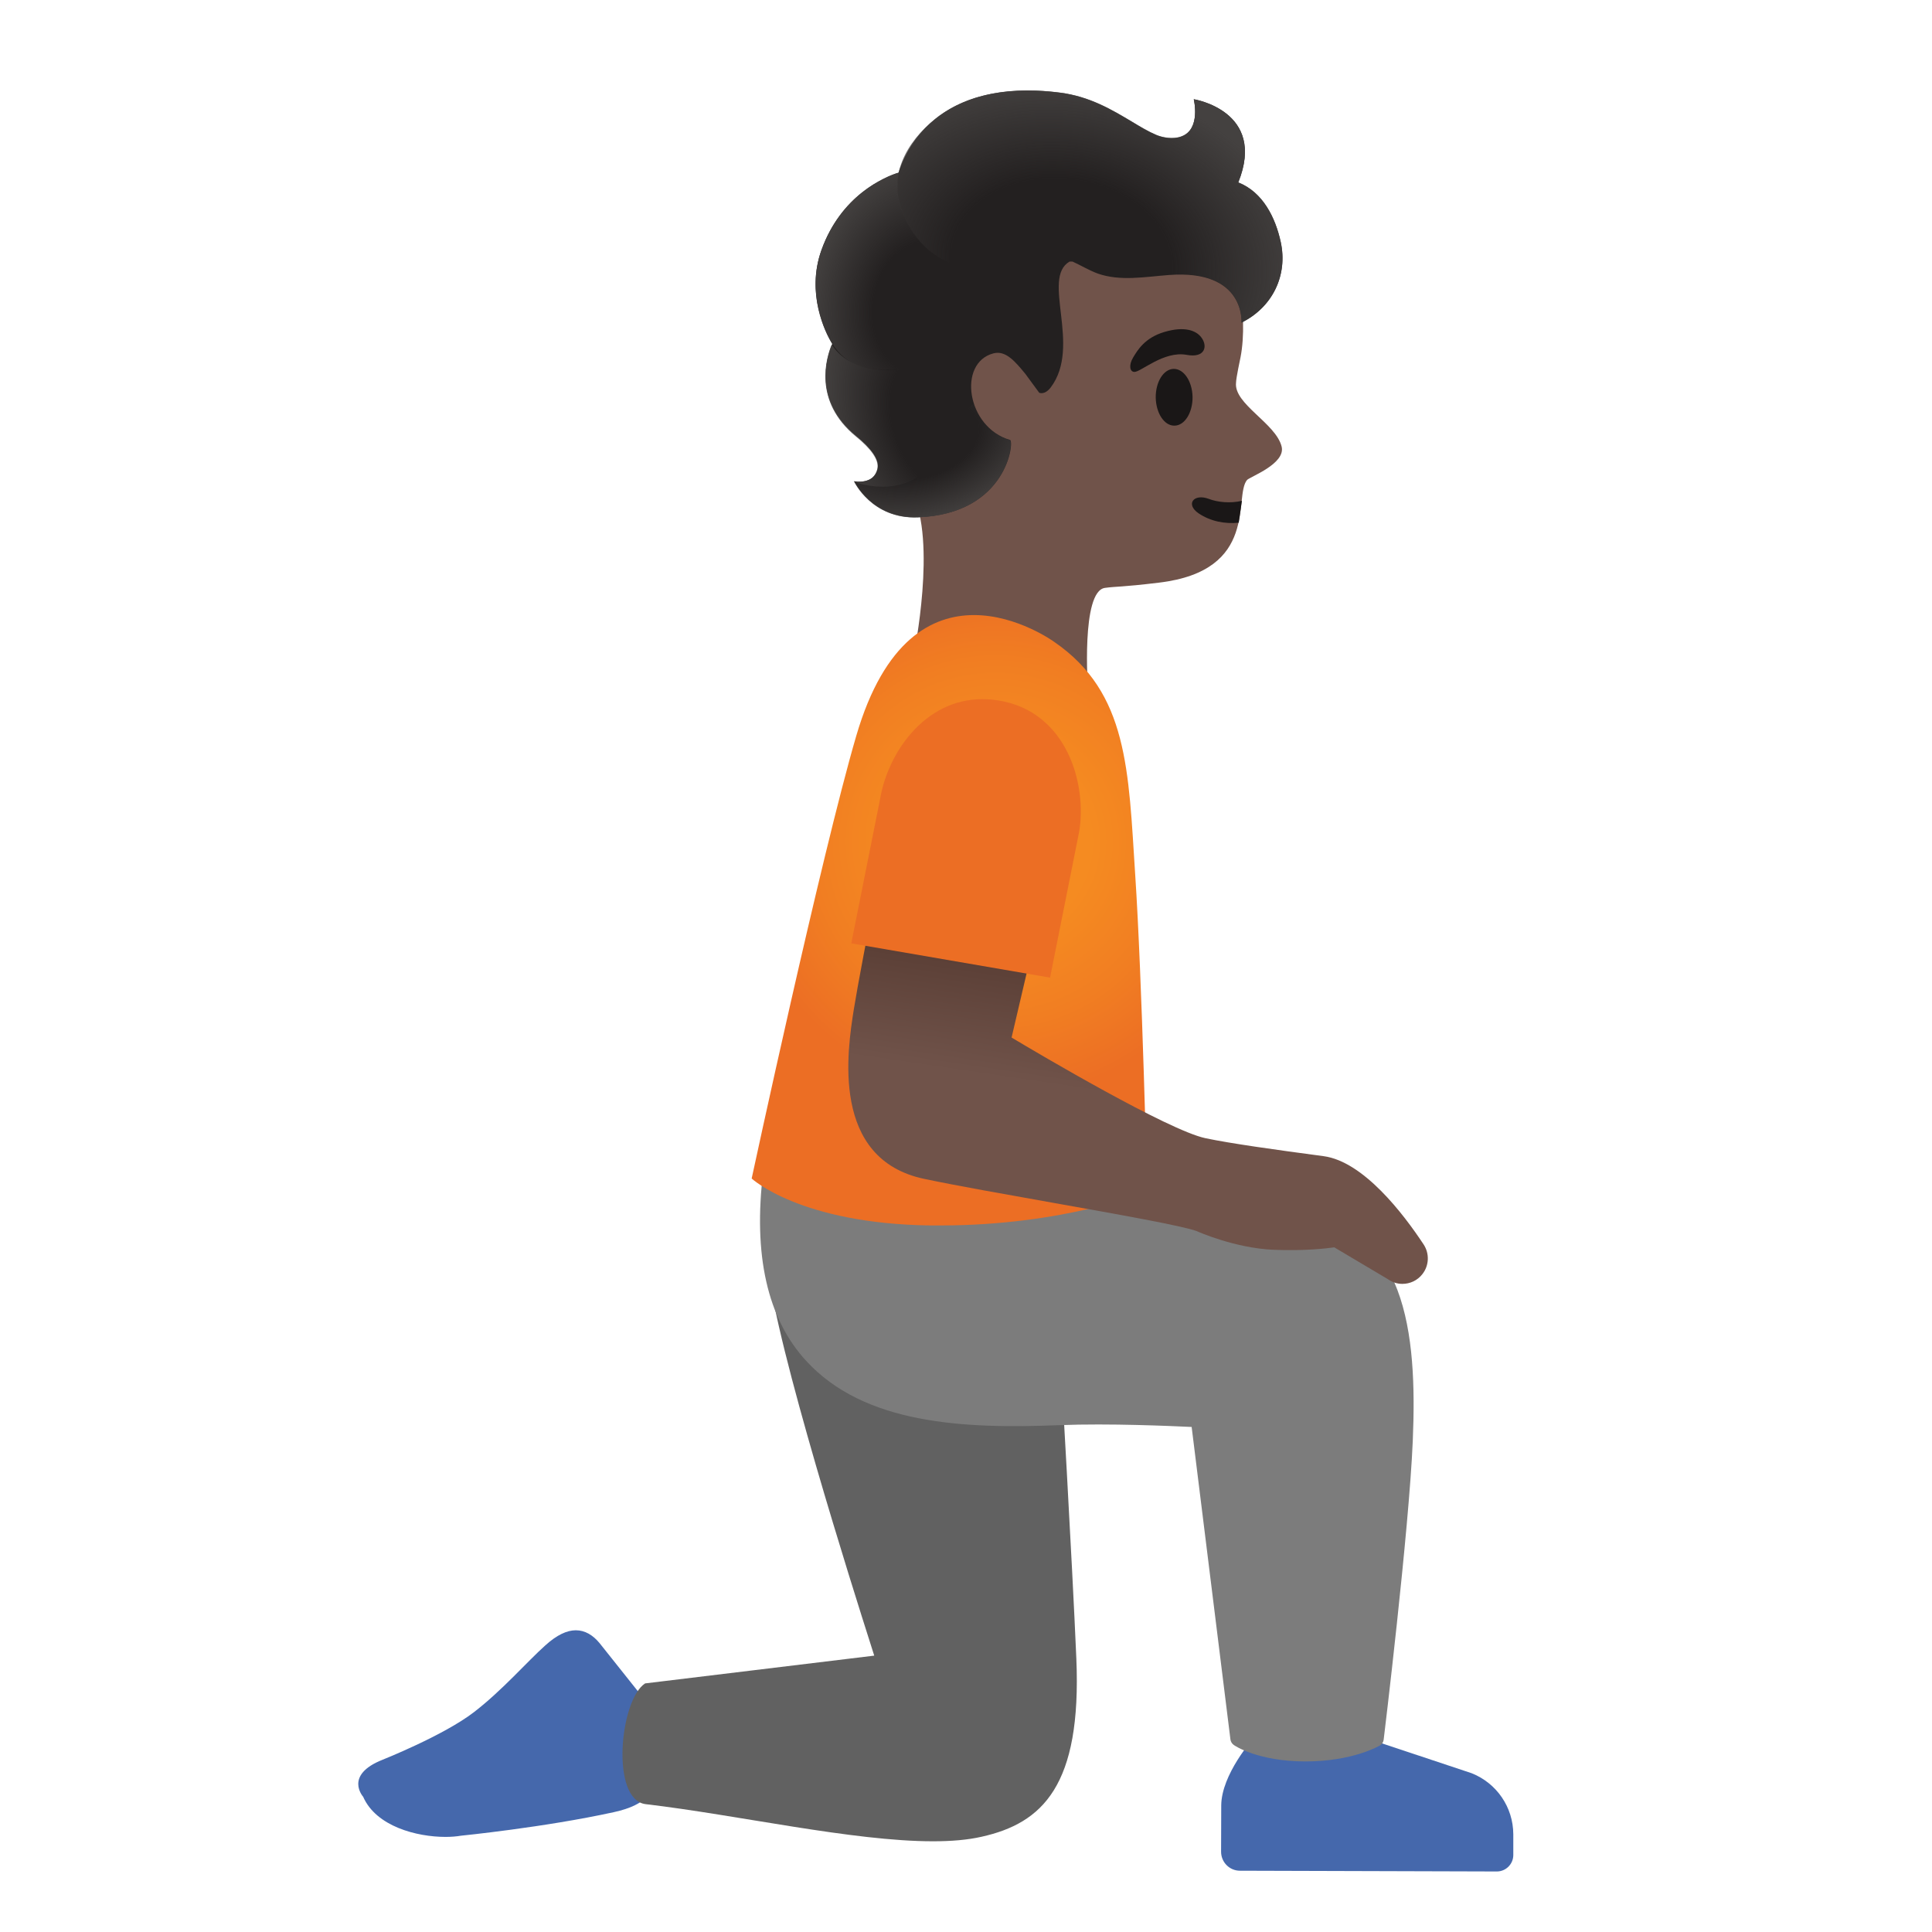
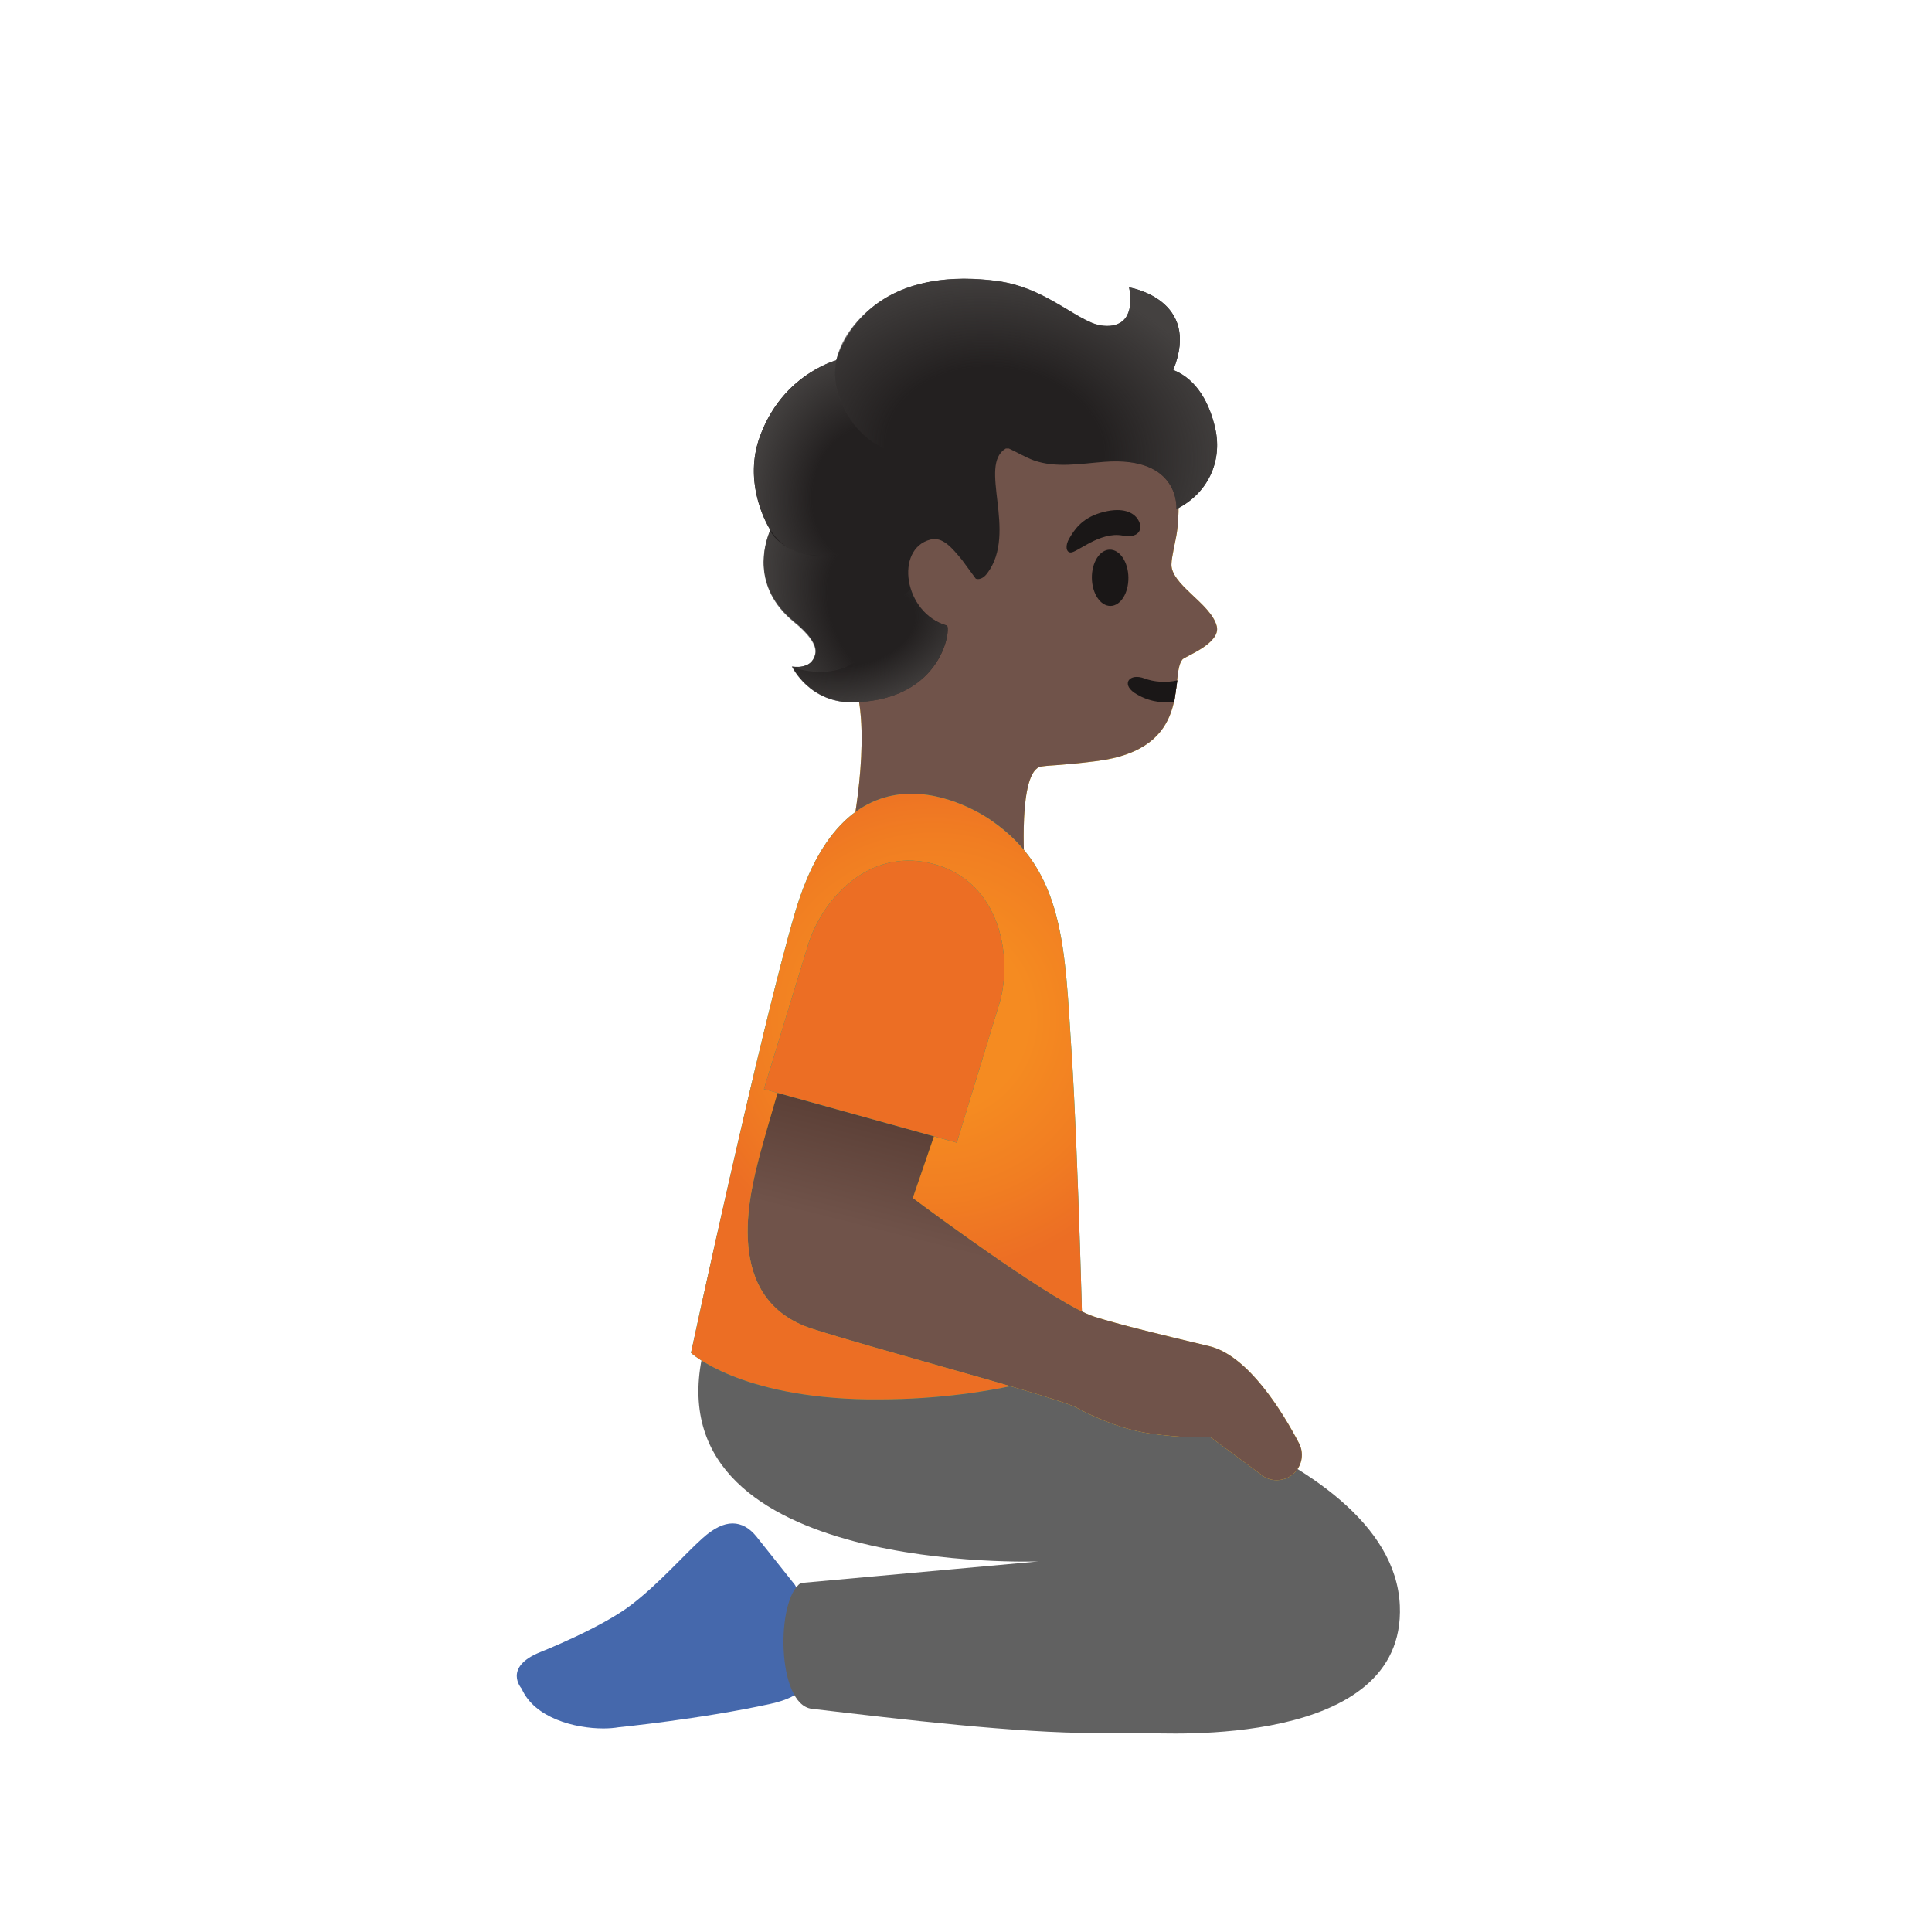
- <svg xmlns="http://www.w3.org/2000/svg" version="1.1" id="Layer_1" x="0px" y="0px" viewBox="0 0 128 128" style="enable-background:new 0 0 128 128;" xml:space="preserve">
-   <path style="fill:#4568AC;" d="M25.34,116.59c0,0,4.03-1.6,6.04-3.14c1.88-1.44,3.58-3.4,4.75-4.44c0.76-0.69,1.43-1,2.02-1  c0.6,0,1.13,0.31,1.58,0.86l2.58,3.24c1.08,1.78,0.16,4.11,0.16,4.11s2.7,2.86-1.8,3.84c-4.61,1.01-10.13,1.56-10.13,1.56  c-0.29,0.05-0.64,0.08-1.02,0.08c-1.9,0-4.6-0.69-5.46-2.66C24.06,119.04,22.77,117.61,25.34,116.59z" />
-   <path style="fill:#616161;" d="M42.74,111.53l15.18-1.84c0.01,0-5.13-15.82-6.64-23.31c0,0,12.54,3.72,18.98,3.72  c0,0,0.78,13.4,1.05,19.78c0.36,8.44-2.25,10.91-6.28,11.81c-0.92,0.21-2.01,0.3-3.21,0.3c-5.32,0-12.92-1.74-19.04-2.46  C40.43,119.25,41.06,112.62,42.74,111.53z" />
-   <path style="fill:#4568AC;" d="M80.91,119.62c0.01-2.07,2.12-4.43,2.12-4.43l7.62,0.01l6.85,2.28c1.66,0.66,2.75,2.25,2.76,4.04  v1.38c0,0.6-0.49,1.09-1.09,1.09l-17.02-0.05c-0.69,0-1.25-0.56-1.25-1.26L80.91,119.62z" />
-   <path style="fill:#7C7C7C;" d="M50.57,77.58c0.03-0.27,0.24-0.47,0.53-0.44l18.07,1.23c0.1,0.01,10.31,1.42,16.59,1.96  c7.44,0.64,8.14,8.01,7.84,15.13c-0.25,5.96-1.91,19.67-1.93,19.81c-0.02,0.15-0.11,0.29-0.24,0.37c-0.07,0.04-1.82,1.06-4.94,1.06  c-3.14,0-4.71-1.05-4.76-1.1c-0.11-0.08-0.19-0.21-0.21-0.35l-2.57-20.71c-1.31-0.06-5.43-0.25-8.76-0.12  c-6.45,0.26-12.94-0.08-16.78-4.26C50.84,87.37,49.88,83.13,50.57,77.58z" />
-   <path style="fill:#70534A;" d="M59.07,28.98c-1.09-3.72-1.69-8.33-1.19-11.1c0.11-0.62,0.27-1.16,0.49-1.57  c0.63-1.11,1.47-2.18,2.46-3.14c0.02-0.02,0.04-0.04,0.06-0.05c0.22-0.22,0.45-0.43,0.69-0.63c0.04-0.03,0.08-0.07,0.12-0.1  c0.22-0.19,0.44-0.37,0.67-0.54c0.05-0.04,0.11-0.08,0.16-0.12c0.22-0.17,0.45-0.33,0.68-0.48c0.06-0.04,0.12-0.08,0.18-0.12  c0.23-0.15,0.47-0.3,0.71-0.44c0.06-0.04,0.12-0.07,0.18-0.11c0.25-0.14,0.5-0.27,0.75-0.4c0.05-0.03,0.11-0.06,0.16-0.08  c0.27-0.13,0.55-0.26,0.83-0.38c0.03-0.01,0.07-0.03,0.1-0.04c1.55-0.63,3.17-1,4.74-1c0.04,0,0.08,0.01,0.11,0.01  c0.35,0,0.69,0.02,1.03,0.06c5.74,0.68,8.99,4.65,10.04,9.81c0.38,1.87,0.41,3.76,0.15,5.1c-0.03,0.16-0.29,1.34-0.3,1.7  c-0.15,1.41,2.63,2.68,3.02,4.22c0.29,1.15-2.11,2.01-2.29,2.22c-0.91,1.09,0.83,6-5.82,6.8c-2.56,0.31-2.8,0.24-3.6,0.35  c-1.59,0.23-1.12,6.68-1.12,6.68h-0.01l-11.52-2.31c0,0,1.53-7.45-0.12-10.7C59.94,31.62,59.47,30.36,59.07,28.98z" />
-   <path style="fill:#1A1717;" d="M82.07,34.63c-0.92,0.09-1.85-0.08-2.66-0.62c-0.88-0.6-0.33-1.33,0.67-0.96  c0.6,0.23,1.44,0.31,2.2,0.13L82.07,34.63z" />
-   <path style="fill:#1A1717;" d="M76.57,26.34c-0.01-1.04,0.52-1.89,1.19-1.9c0.67-0.01,1.23,0.82,1.25,1.86  c0.01,1.04-0.52,1.89-1.19,1.9C77.14,28.22,76.59,27.38,76.57,26.34z" />
-   <path style="fill:#1A1717;" d="M78.62,23.51c1.22,0.23,1.42-0.58,0.96-1.17c-0.34-0.44-1.1-0.75-2.46-0.34  c-1.28,0.39-1.75,1.19-2.05,1.69c-0.3,0.5-0.22,0.95,0.09,0.95C75.58,24.65,77.11,23.23,78.62,23.51z" />
-   <radialGradient id="SVGID_1_" cx="-947.535" cy="632.882" r="1" gradientTransform="matrix(-17.0361 0 0 17.0361 -16076.329 -10726.075)" gradientUnits="userSpaceOnUse">
-     <stop offset="0.367" style="stop-color:#F58B21" />
-     <stop offset="0.697" style="stop-color:#F17E22" />
-     <stop offset="1" style="stop-color:#EC6E24" />
-   </radialGradient>
-   <path style="fill:url(#SVGID_1_);" d="M56.73,48.75c1.86-6.37,5.03-8,7.8-8c2.88,0,5.32,1.78,5.32,1.78  c4.9,3.37,4.91,8.51,5.36,15.42C75.67,64.86,76,78.94,76,78.94s-5.44,2.25-13.71,2.25h-0.65C53,81.07,49.8,78.08,49.8,78.08  S54.4,56.71,56.73,48.75z" />
-   <linearGradient id="SVGID_00000125560725228978249440000014784212856370520995_" gradientUnits="userSpaceOnUse" x1="74.861" y1="49.947" x2="76.986" y2="64.322" gradientTransform="matrix(1 0 0 -1 0 130)">
-     <stop offset="0.5" style="stop-color:#70534A" />
-     <stop offset="1" style="stop-color:#5C4037" />
-   </linearGradient>
-   <path style="fill:url(#SVGID_00000125560725228978249440000014784212856370520995_);" d="M56.57,66.86  c0.48-3.02,2.76-14.41,2.78-14.52c0.05-0.25,0.28-0.42,0.54-0.4l10.25,0.98c0.14,0.01,0.27,0.09,0.36,0.21  c0.08,0.12,0.11,0.26,0.08,0.4l-3.56,15.21c1.75,1.05,10.38,6.15,12.85,6.67c1.67,0.35,4.53,0.75,7.83,1.19  c2.64,0.36,5.28,3.82,6.62,5.85c0.4,0.61,0.36,1.4-0.08,1.96c-0.33,0.43-0.83,0.65-1.33,0.65c-0.33,0-0.66-0.1-0.94-0.3l-3.57-2.12  c-0.51,0.07-2.01,0.25-4.05,0.16c-2.52-0.11-4.97-1.19-5.05-1.23c-0.91-0.35-5.26-1.12-9.47-1.87c-3.14-0.56-6.38-1.13-8.57-1.59  C55,76.81,56.14,69.58,56.57,66.86z" />
-   <path style="fill:#EC6E24;" d="M58.32,52.87c0.5-2.91,2.88-6.55,6.78-6.55c0.34,0,0.7,0.03,1.07,0.09c4.53,0.74,5.87,5.57,5.32,8.73  l-1.92,9.63L56.4,62.5L58.32,52.87z" />
-   <path style="fill:#232020;" d="M54.42,16.58c1.3-3.65,4.17-4.84,5.11-5.14c0.4-1.32,2.46-6.34,10.67-5.3c2,0.25,3.49,1.15,4.8,1.93  c0.56,0.34,1.1,0.66,1.6,0.87c0.4,0.17,1.11,0.32,1.68,0.1c1.3-0.48,0.81-2.46,0.81-2.46s4.85,0.77,2.95,5.51  c1.64,0.65,2.46,2.34,2.81,3.94c0.48,2.19-0.52,4.32-2.6,5.35c0,0,0.29-3.55-4.81-3.16c-1.58,0.12-3.23,0.43-4.72-0.1  c-0.57-0.21-1.11-0.54-1.66-0.79c-0.12,0-0.2,0-0.2,0c-1.9,1.11,0.82,5.58-1.24,8.33c-0.41,0.54-0.77,0.36-0.77,0.36l-0.91-1.24  c-0.69-0.84-1.31-1.58-2.12-1.37c-2.39,0.62-1.79,4.9,1.1,5.74c0.29,0.08-0.19,4.9-6.11,5.12c-3.06,0.12-4.23-2.39-4.23-2.39  s1.32,0.28,1.56-0.84c0.13-0.58-0.43-1.34-1.42-2.15c-2.85-2.35-1.96-5.21-1.58-6.1C54.66,22.01,53.4,19.43,54.42,16.58z" />
-   <radialGradient id="SVGID_00000062907766239612593620000004106674638822966179_" cx="-978.529" cy="675.039" r="1" gradientTransform="matrix(-7.1528 2.9501 4.2482 10.3002 -9804.181 -4038.156)" gradientUnits="userSpaceOnUse">
-     <stop offset="0.45" style="stop-color:#444140;stop-opacity:0" />
-     <stop offset="1" style="stop-color:#444140" />
-   </radialGradient>
-   <path style="fill:url(#SVGID_00000062907766239612593620000004106674638822966179_);" d="M55.11,22.81  c-0.05-0.09,0.93,2.15,4.83,1.63c1.61-0.06,3.99,3.73,1.74,6.38c-2,2.34-5.12,1.09-5.12,1.09s0.43,0.11,1.04-0.13  c0.39-0.16,0.52-0.69,0.52-0.71c0.13-0.58-0.43-1.34-1.42-2.15C53.85,26.56,54.74,23.7,55.11,22.81z" />
-   <radialGradient id="SVGID_00000063635276567431938260000008928859555501449096_" cx="-1014.462" cy="643.99" r="1" gradientTransform="matrix(-7.8055 -0.7615 -0.9609 9.8493 -7238.133 -7094.955)" gradientUnits="userSpaceOnUse">
-     <stop offset="0.45" style="stop-color:#444140;stop-opacity:0" />
-     <stop offset="1" style="stop-color:#444140" />
-   </radialGradient>
-   <path style="fill:url(#SVGID_00000063635276567431938260000008928859555501449096_);" d="M54.42,16.58c0.68-1.92,2-3.57,3.79-4.56  c0.26-0.15,0.89-0.48,1.34-0.58c-0.18,0.85-0.12,1.74,0.27,2.66c0.01,0.03,0.47,1.39,1.7,2.45c-0.82,1.22-1.2,2.69-1.55,4.12  c-0.31,1.25-0.6,2.63-0.01,3.77c-0.75-0.02-1.93,0.24-3.27-0.3c-1.28-0.52-1.99-1.94-2.35-3.24C53.93,19.48,53.92,17.97,54.42,16.58  z" />
-   <radialGradient id="SVGID_00000011750075731886213960000000993642961389626288_" cx="-953.494" cy="635.312" r="1" gradientTransform="matrix(-16.0315 -1.8756 -1.4099 12.0511 -14320.006 -9427.193)" gradientUnits="userSpaceOnUse">
-     <stop offset="0.45" style="stop-color:#444140;stop-opacity:0" />
-     <stop offset="1" style="stop-color:#444140" />
-   </radialGradient>
-   <path style="fill:url(#SVGID_00000011750075731886213960000000993642961389626288_);" d="M59.81,14.1  c-1.03-2.39,0.21-4.67,2.17-6.24c2.3-1.83,5.4-2.09,8.22-1.73c2,0.25,3.49,1.15,4.8,1.93c0.56,0.34,1.1,0.66,1.6,0.87  c0.4,0.17,1.11,0.32,1.68,0.1c1.3-0.48,0.81-2.46,0.81-2.46s4.85,0.77,2.95,5.51c1.64,0.65,2.46,2.34,2.81,3.94  c0.48,2.19-0.52,4.32-2.6,5.35c0,0,0.29-3.55-4.81-3.16c-1.58,0.12-3.23,0.43-4.72-0.1c-1.32-0.48-1.79-1.16-3.24-1.03  c-1.57,0.15-3.64,0.82-5.27,0.64C60.9,17.35,59.83,14.14,59.81,14.1z" />
-   <radialGradient id="SVGID_00000161627489826544901650000013892939246167166620_" cx="-978.359" cy="731.826" r="1" gradientTransform="matrix(-8.3357 2.4548 1.5781 5.3587 -9249.259 -1490.822)" gradientUnits="userSpaceOnUse">
-     <stop offset="0.45" style="stop-color:#444140;stop-opacity:0" />
-     <stop offset="1" style="stop-color:#444140" />
-   </radialGradient>
-   <path style="fill:url(#SVGID_00000161627489826544901650000013892939246167166620_);" d="M61.68,30.81  c1.01-1.16,1.22-3.01,2.84-4.06c0.34,1.06,1.16,2.05,2.39,2.41c0.29,0.08-0.19,4.9-6.11,5.12c-3.06,0.12-4.23-2.39-4.23-2.39  S59.64,33.14,61.68,30.81z" />
+ <svg xmlns="http://www.w3.org/2000/svg" width="128" height="129" viewBox="0 0 128 129" fill="none">
+   <path d="M36.114 110.299C36.114 110.299 40.144 108.699 42.154 107.159C44.034 105.719 45.734 103.759 46.904 102.719C47.664 102.029 48.334 101.719 48.924 101.719C49.524 101.719 50.054 102.029 50.504 102.579L53.084 105.819C54.164 107.599 53.244 109.929 53.244 109.929C53.244 109.929 55.944 112.789 51.444 113.769C46.834 114.779 41.314 115.329 41.314 115.329C41.024 115.379 40.674 115.409 40.294 115.409C38.394 115.409 35.694 114.719 34.834 112.749C34.834 112.749 33.544 111.319 36.114 110.299Z" fill="#4568AC" style="fill:#4568AC;fill:color(display-p3 0.271 0.408 0.674);fill-opacity:1;" />
+   <path d="M53.482 105.697L69.353 104.256C69.364 104.256 44.033 105.189 46.862 90.734C46.862 90.734 62.913 91.641 69.353 91.641C69.353 91.641 93.017 96.291 93.483 107.21C93.89 116.769 77.756 115.715 76.448 115.715C75.371 115.715 74.382 115.715 73.182 115.715C67.862 115.715 60.334 114.816 54.214 114.096C51.864 113.816 51.802 106.787 53.482 105.697Z" fill="#616161" style="fill:#616161;fill:color(display-p3 0.38 0.38 0.38);fill-opacity:1;" />
+   <path d="M55.415 41.219C54.325 37.499 53.725 32.889 54.225 30.119C54.335 29.499 54.495 28.959 54.715 28.549C55.345 27.439 56.185 26.369 57.175 25.409C57.195 25.389 57.215 25.369 57.235 25.359C57.455 25.139 57.685 24.929 57.925 24.729C57.965 24.699 58.005 24.659 58.045 24.629C58.265 24.439 58.485 24.259 58.715 24.089C58.765 24.049 58.825 24.009 58.875 23.969C59.095 23.799 59.325 23.639 59.555 23.489C59.615 23.449 59.675 23.409 59.735 23.369C59.965 23.219 60.205 23.069 60.445 22.929C60.505 22.889 60.565 22.859 60.625 22.819C60.875 22.679 61.125 22.549 61.375 22.419C61.425 22.389 61.485 22.359 61.535 22.339C61.805 22.209 62.085 22.079 62.365 21.959C62.395 21.949 62.435 21.929 62.465 21.919C64.015 21.279 65.635 20.909 67.205 20.909C67.245 20.909 67.285 20.919 67.315 20.919C67.665 20.919 68.005 20.939 68.345 20.979C74.085 21.659 77.335 25.629 78.385 30.789C78.765 32.659 78.795 34.549 78.535 35.889C78.505 36.049 78.245 37.229 78.235 37.589C78.085 38.999 80.865 40.269 81.255 41.809C81.545 42.959 79.145 43.819 78.965 44.029C78.055 45.119 79.795 50.029 73.145 50.829C70.585 51.139 70.345 51.069 69.545 51.179C67.955 51.409 68.425 57.859 68.425 57.859H68.415L56.895 55.549C56.895 55.549 58.425 48.099 56.775 44.849C56.285 43.859 55.815 42.599 55.415 41.219Z" fill="#FFCA28" style="fill:#FFCA28;fill:color(display-p3 1 0.792 0.157);fill-opacity:1;" />
+   <path d="M78.415 46.879C77.495 46.968 76.565 46.798 75.755 46.258C74.875 45.658 75.425 44.928 76.425 45.298C77.025 45.529 77.865 45.608 78.625 45.428L78.415 46.879Z" fill="#795548" style="fill:#795548;fill:color(display-p3 0.474 0.333 0.282);fill-opacity:1;" />
+   <path d="M72.915 38.596C72.901 37.558 73.435 36.708 74.109 36.699C74.783 36.69 75.341 37.524 75.355 38.562C75.369 39.6 74.835 40.449 74.161 40.459C73.487 40.468 72.93 39.634 72.915 38.596Z" fill="#404040" style="fill:#404040;fill:color(display-p3 0.251 0.251 0.251);fill-opacity:1;" />
+   <path d="M74.964 35.758C76.184 35.989 76.384 35.178 75.924 34.589C75.584 34.148 74.824 33.839 73.464 34.248C72.184 34.639 71.714 35.438 71.414 35.938C71.114 36.438 71.194 36.889 71.504 36.889C71.924 36.898 73.454 35.478 74.964 35.758Z" fill="#6D4C41" style="fill:#6D4C41;fill:color(display-p3 0.427 0.298 0.255);fill-opacity:1;" />
+   <path d="M55.415 41.219C54.325 37.499 53.725 32.889 54.225 30.119C54.335 29.499 54.495 28.959 54.715 28.549C55.345 27.439 56.185 26.369 57.175 25.409C57.195 25.389 57.215 25.369 57.235 25.359C57.455 25.139 57.685 24.929 57.925 24.729C57.965 24.699 58.005 24.659 58.045 24.629C58.265 24.439 58.485 24.259 58.715 24.089C58.765 24.049 58.825 24.009 58.875 23.969C59.095 23.799 59.325 23.639 59.555 23.489C59.615 23.449 59.675 23.409 59.735 23.369C59.965 23.219 60.205 23.069 60.445 22.929C60.505 22.889 60.565 22.859 60.625 22.819C60.875 22.679 61.125 22.549 61.375 22.419C61.425 22.389 61.485 22.359 61.535 22.339C61.805 22.209 62.085 22.079 62.365 21.959C62.395 21.949 62.435 21.929 62.465 21.919C64.015 21.279 65.635 20.909 67.205 20.909C67.245 20.909 67.285 20.919 67.315 20.919C67.665 20.919 68.005 20.939 68.345 20.979C74.085 21.659 77.335 25.629 78.385 30.789C78.765 32.659 78.795 34.549 78.535 35.889C78.505 36.049 78.245 37.229 78.235 37.589C78.085 38.999 80.865 40.269 81.255 41.809C81.545 42.959 79.145 43.819 78.965 44.029C78.055 45.119 79.795 50.029 73.145 50.829C70.585 51.139 70.345 51.069 69.545 51.179C67.955 51.409 68.425 57.859 68.425 57.859H68.415L56.895 55.549C56.895 55.549 58.425 48.099 56.775 44.849C56.285 43.859 55.815 42.599 55.415 41.219Z" fill="#70534A" style="fill:#70534A;fill:color(display-p3 0.439 0.326 0.29);fill-opacity:1;" />
+   <path d="M78.415 46.879C77.495 46.968 76.565 46.798 75.755 46.258C74.875 45.658 75.425 44.928 76.425 45.298C77.025 45.529 77.865 45.608 78.625 45.428L78.415 46.879Z" fill="#1A1717" style="fill:#1A1717;fill:color(display-p3 0.102 0.09 0.09);fill-opacity:1;" />
+   <path d="M72.915 38.596C72.901 37.558 73.435 36.708 74.109 36.699C74.783 36.69 75.341 37.524 75.355 38.562C75.369 39.6 74.835 40.449 74.161 40.459C73.487 40.468 72.93 39.634 72.915 38.596Z" fill="#1A1717" style="fill:#1A1717;fill:color(display-p3 0.102 0.09 0.09);fill-opacity:1;" />
+   <path d="M74.964 35.758C76.184 35.989 76.384 35.178 75.924 34.589C75.584 34.148 74.824 33.839 73.464 34.248C72.184 34.639 71.714 35.438 71.414 35.938C71.114 36.438 71.194 36.889 71.504 36.889C71.924 36.898 73.454 35.478 74.964 35.758Z" fill="#1A1717" style="fill:#1A1717;fill:color(display-p3 0.102 0.09 0.09);fill-opacity:1;" />
+   <path d="M53.075 60.998C54.935 54.629 58.105 52.998 60.875 52.998C63.755 52.998 66.195 54.779 66.195 54.779C71.095 58.148 71.105 63.288 71.555 70.198C72.015 77.109 72.345 91.189 72.345 91.189C72.345 91.189 66.905 93.439 58.635 93.439H57.985C49.345 93.319 46.145 90.329 46.145 90.329C46.145 90.329 50.745 68.959 53.075 60.998Z" fill="url(#paint0_radial_2637_464)" style="" />
+   <path d="M53.075 60.998C54.935 54.629 58.105 52.998 60.875 52.998C63.755 52.998 66.195 54.779 66.195 54.779C71.095 58.148 71.105 63.288 71.555 70.198C72.015 77.109 72.345 91.189 72.345 91.189C72.345 91.189 66.905 93.439 58.635 93.439H57.985C49.345 93.319 46.145 90.329 46.145 90.329C46.145 90.329 50.745 68.959 53.075 60.998Z" fill="url(#paint1_radial_2637_464)" style="" />
+   <path d="M50.75 77.075C51.53 74.118 54.938 63.014 54.969 62.906C55.044 62.663 55.29 62.517 55.547 62.562L65.647 64.564C65.785 64.587 65.907 64.68 65.984 64.808C66.052 64.936 66.068 65.078 66.024 65.214L60.959 79.992C62.595 81.212 70.672 87.15 73.077 87.914C74.704 88.43 77.509 89.114 80.749 89.882C83.34 90.505 85.62 94.211 86.75 96.365C87.087 97.012 86.968 97.794 86.474 98.308C86.103 98.702 85.583 98.871 85.086 98.821C84.757 98.788 84.439 98.656 84.181 98.428L80.841 95.962C80.326 95.981 78.816 96.009 76.795 95.716C74.299 95.354 71.969 94.034 71.894 93.986C71.023 93.547 66.772 92.346 62.658 91.178C59.59 90.306 56.423 89.415 54.29 88.738C48.193 86.808 50.05 79.739 50.75 77.075Z" fill="url(#paint2_linear_2637_464)" style="" />
+   <path d="M50.75 77.075C51.53 74.118 54.938 63.014 54.969 62.906C55.044 62.663 55.29 62.517 55.547 62.562L65.647 64.564C65.785 64.587 65.907 64.68 65.984 64.808C66.052 64.936 66.068 65.078 66.024 65.214L60.959 79.992C62.595 81.212 70.672 87.15 73.077 87.914C74.704 88.43 77.509 89.114 80.749 89.882C83.34 90.505 85.62 94.211 86.75 96.365C87.087 97.012 86.968 97.794 86.474 98.308C86.103 98.702 85.583 98.871 85.086 98.821C84.757 98.788 84.439 98.656 84.181 98.428L80.841 95.962C80.326 95.981 78.816 96.009 76.795 95.716C74.299 95.354 71.969 94.034 71.894 93.986C71.023 93.547 66.772 92.346 62.658 91.178C59.59 90.306 56.423 89.415 54.29 88.738C48.193 86.808 50.05 79.739 50.75 77.075Z" fill="url(#paint3_linear_2637_464)" style="" />
+   <path d="M53.891 63.33C54.68 60.485 57.413 57.102 61.293 57.492C61.631 57.526 61.986 57.592 62.349 57.688C66.782 58.878 67.632 63.818 66.768 66.907L63.894 76.297L51.017 72.72L53.891 63.33Z" fill="#04A287" style="fill:#04A287;fill:color(display-p3 0.016 0.635 0.529);fill-opacity:1;" />
+   <path d="M53.891 63.33C54.68 60.485 57.413 57.102 61.293 57.492C61.631 57.526 61.986 57.592 62.349 57.688C66.782 58.878 67.632 63.818 66.768 66.907L63.894 76.297L51.017 72.72L53.891 63.33Z" fill="#EC6E24" style="fill:#EC6E24;fill:color(display-p3 0.925 0.431 0.141);fill-opacity:1;" />
+   <path d="M50.731 29.197C52.031 25.547 54.901 24.357 55.841 24.057C56.241 22.737 58.301 17.717 66.511 18.757C68.511 19.007 70.001 19.907 71.311 20.687C71.871 21.027 72.411 21.347 72.911 21.557C73.311 21.727 74.021 21.877 74.591 21.657C75.891 21.177 75.401 19.197 75.401 19.197C75.401 19.197 80.251 19.967 78.351 24.707C79.991 25.357 80.811 27.047 81.161 28.647C81.641 30.837 80.641 32.967 78.561 33.997C78.561 33.997 78.851 30.447 73.751 30.837C72.171 30.957 70.521 31.267 69.031 30.737C68.461 30.527 67.921 30.197 67.371 29.947C67.251 29.947 67.171 29.947 67.171 29.947C65.271 31.057 67.991 35.527 65.931 38.277C65.521 38.817 65.161 38.637 65.161 38.637L64.251 37.397C63.561 36.557 62.941 35.817 62.131 36.027C59.741 36.647 60.341 40.927 63.231 41.767C63.521 41.847 63.041 46.667 57.121 46.887C54.061 47.007 52.891 44.497 52.891 44.497C52.891 44.497 54.211 44.777 54.451 43.657C54.581 43.077 54.021 42.317 53.031 41.507C50.181 39.157 51.071 36.297 51.451 35.407C50.971 34.627 49.711 32.047 50.731 29.197Z" fill="#232020" style="fill:#232020;fill:color(display-p3 0.137 0.126 0.126);fill-opacity:1;" />
+   <path d="M51.421 35.427C51.371 35.337 52.351 37.577 56.251 37.057C57.861 36.997 60.241 40.787 57.991 43.437C55.991 45.777 52.871 44.527 52.871 44.527C52.871 44.527 53.301 44.637 53.911 44.397C54.301 44.237 54.431 43.707 54.431 43.687C54.561 43.107 54.001 42.347 53.011 41.537C50.161 39.177 51.051 36.317 51.421 35.427Z" fill="url(#paint4_radial_2637_464)" style="" />
+   <path d="M50.731 29.197C51.411 27.277 52.731 25.627 54.521 24.637C54.781 24.487 55.411 24.157 55.861 24.057C55.681 24.907 55.741 25.797 56.131 26.717C56.141 26.747 56.601 28.107 57.831 29.167C57.011 30.387 56.631 31.857 56.281 33.287C55.971 34.537 55.681 35.917 56.271 37.057C55.521 37.037 54.341 37.297 53.001 36.757C51.721 36.237 51.011 34.817 50.651 33.517C50.241 32.097 50.231 30.587 50.731 29.197Z" fill="url(#paint5_radial_2637_464)" style="" />
+   <path d="M56.121 26.717C55.091 24.327 56.331 22.047 58.291 20.477C60.591 18.647 63.691 18.387 66.511 18.747C68.511 18.997 70.001 19.897 71.311 20.677C71.871 21.017 72.411 21.337 72.911 21.547C73.311 21.717 74.021 21.867 74.591 21.647C75.891 21.167 75.401 19.187 75.401 19.187C75.401 19.187 80.251 19.957 78.351 24.697C79.991 25.347 80.811 27.037 81.161 28.637C81.641 30.827 80.641 32.957 78.561 33.987C78.561 33.987 78.851 30.437 73.751 30.827C72.171 30.947 70.521 31.257 69.031 30.727C67.711 30.247 67.241 29.567 65.791 29.697C64.221 29.847 62.151 30.517 60.521 30.337C57.211 29.967 56.141 26.757 56.121 26.717Z" fill="url(#paint6_radial_2637_464)" style="" />
+   <path d="M57.991 43.427C59.001 42.267 59.211 40.417 60.831 39.367C61.171 40.427 61.991 41.417 63.221 41.777C63.511 41.857 63.031 46.677 57.111 46.897C54.051 47.017 52.881 44.507 52.881 44.507C52.881 44.507 55.951 45.757 57.991 43.427Z" fill="url(#paint7_radial_2637_464)" style="" />
+   <defs>
+     <radialGradient id="paint0_radial_2637_464" cx="0" cy="0" r="1" gradientUnits="userSpaceOnUse" gradientTransform="translate(62.328 68.0101) rotate(180) scale(17.0361 17.0361)">
+       <stop offset="0.364" stop-color="#00BFA5" style="stop-color:#00BFA5;stop-color:color(display-p3 0 0.749 0.647);stop-opacity:1;" />
+       <stop offset="0.812" stop-color="#00B29A" style="stop-color:#00B29A;stop-color:color(display-p3 0 0.698 0.604);stop-opacity:1;" />
+       <stop offset="1" stop-color="#00AB94" style="stop-color:#00AB94;stop-color:color(display-p3 0 0.671 0.58);stop-opacity:1;" />
+     </radialGradient>
+     <radialGradient id="paint1_radial_2637_464" cx="0" cy="0" r="1" gradientUnits="userSpaceOnUse" gradientTransform="translate(62.3253 68.0139) rotate(180) scale(17.0361 17.0361)">
+       <stop offset="0.367" stop-color="#F58B21" style="stop-color:#F58B21;stop-color:color(display-p3 0.961 0.545 0.129);stop-opacity:1;" />
+       <stop offset="0.697" stop-color="#F17E22" style="stop-color:#F17E22;stop-color:color(display-p3 0.945 0.494 0.133);stop-opacity:1;" />
+       <stop offset="1" stop-color="#EC6E24" style="stop-color:#EC6E24;stop-color:color(display-p3 0.925 0.431 0.141);stop-opacity:1;" />
+     </radialGradient>
+     <linearGradient id="paint2_linear_2637_464" x1="67.63" y1="92.029" x2="71.183" y2="77.939" gradientUnits="userSpaceOnUse">
+       <stop offset="0.5" stop-color="#FFCA28" style="stop-color:#FFCA28;stop-color:color(display-p3 1 0.792 0.157);stop-opacity:1;" />
+       <stop offset="1" stop-color="#FFB300" style="stop-color:#FFB300;stop-color:color(display-p3 1 0.702 0);stop-opacity:1;" />
+     </linearGradient>
+     <linearGradient id="paint3_linear_2637_464" x1="67.63" y1="92.029" x2="71.183" y2="77.939" gradientUnits="userSpaceOnUse">
+       <stop offset="0.5" stop-color="#70534A" style="stop-color:#70534A;stop-color:color(display-p3 0.439 0.326 0.29);stop-opacity:1;" />
+       <stop offset="1" stop-color="#5C4037" style="stop-color:#5C4037;stop-color:color(display-p3 0.361 0.251 0.216);stop-opacity:1;" />
+     </linearGradient>
+     <radialGradient id="paint4_radial_2637_464" cx="0" cy="0" r="1" gradientUnits="userSpaceOnUse" gradientTransform="translate(59.0149 40.8013) rotate(157.587) scale(7.73725 11.1419)">
+       <stop offset="0.45" stop-color="#444140" stop-opacity="0" style="stop-color:none;stop-opacity:0;" />
+       <stop offset="1" stop-color="#444140" style="stop-color:#444140;stop-color:color(display-p3 0.267 0.255 0.251);stop-opacity:1;" />
+     </radialGradient>
+     <radialGradient id="paint5_radial_2637_464" cx="0" cy="0" r="1" gradientUnits="userSpaceOnUse" gradientTransform="translate(57.8081 33.0409) rotate(-174.428) scale(7.8426 9.89609)">
+       <stop offset="0.45" stop-color="#444140" stop-opacity="0" style="stop-color:none;stop-opacity:0;" />
+       <stop offset="1" stop-color="#444140" style="stop-color:#444140;stop-color:color(display-p3 0.267 0.255 0.251);stop-opacity:1;" />
+     </radialGradient>
+     <radialGradient id="paint6_radial_2637_464" cx="0" cy="0" r="1" gradientUnits="userSpaceOnUse" gradientTransform="translate(66.4524 30.0077) rotate(-173.327) scale(16.1408 12.1333)">
+       <stop offset="0.45" stop-color="#444140" stop-opacity="0" style="stop-color:none;stop-opacity:0;" />
+       <stop offset="1" stop-color="#444140" style="stop-color:#444140;stop-color:color(display-p3 0.267 0.255 0.251);stop-opacity:1;" />
+     </radialGradient>
+     <radialGradient id="paint7_radial_2637_464" cx="0" cy="0" r="1" gradientUnits="userSpaceOnUse" gradientTransform="translate(57.2703 41.8133) rotate(163.591) scale(8.68967 5.58626)">
+       <stop offset="0.45" stop-color="#444140" stop-opacity="0" style="stop-color:none;stop-opacity:0;" />
+       <stop offset="1" stop-color="#444140" style="stop-color:#444140;stop-color:color(display-p3 0.267 0.255 0.251);stop-opacity:1;" />
+     </radialGradient>
+   </defs>
</svg>
